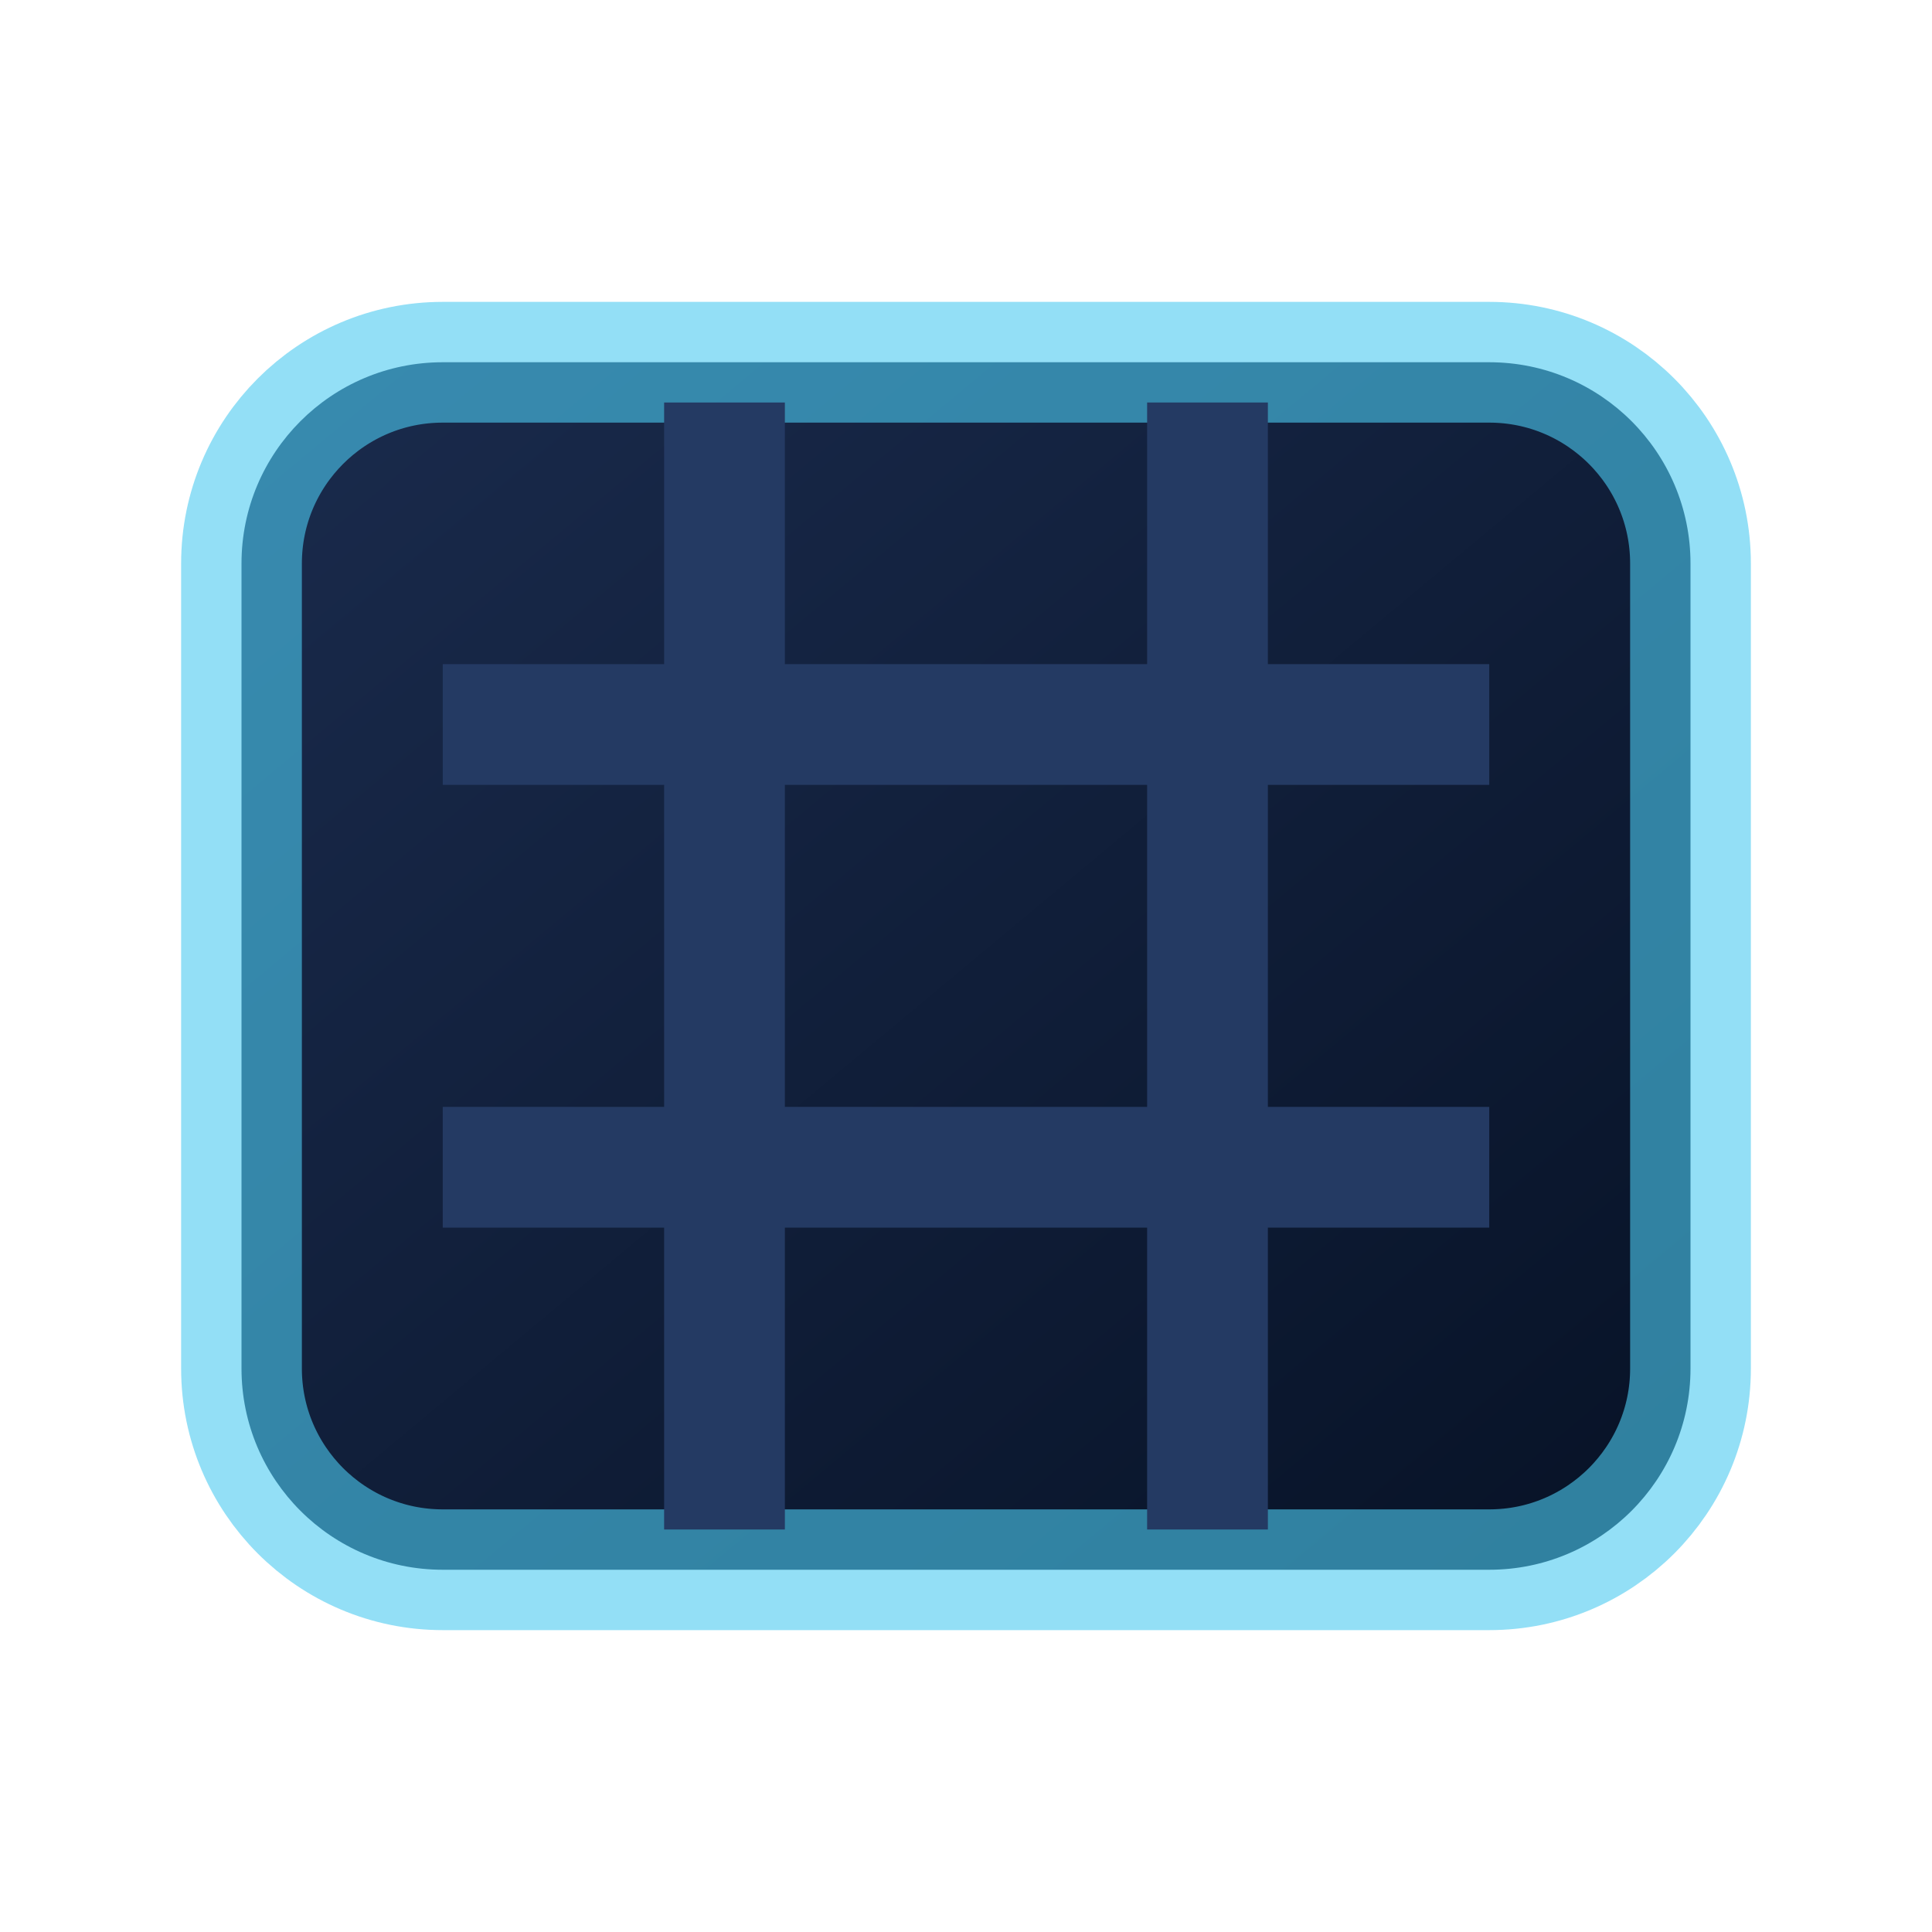
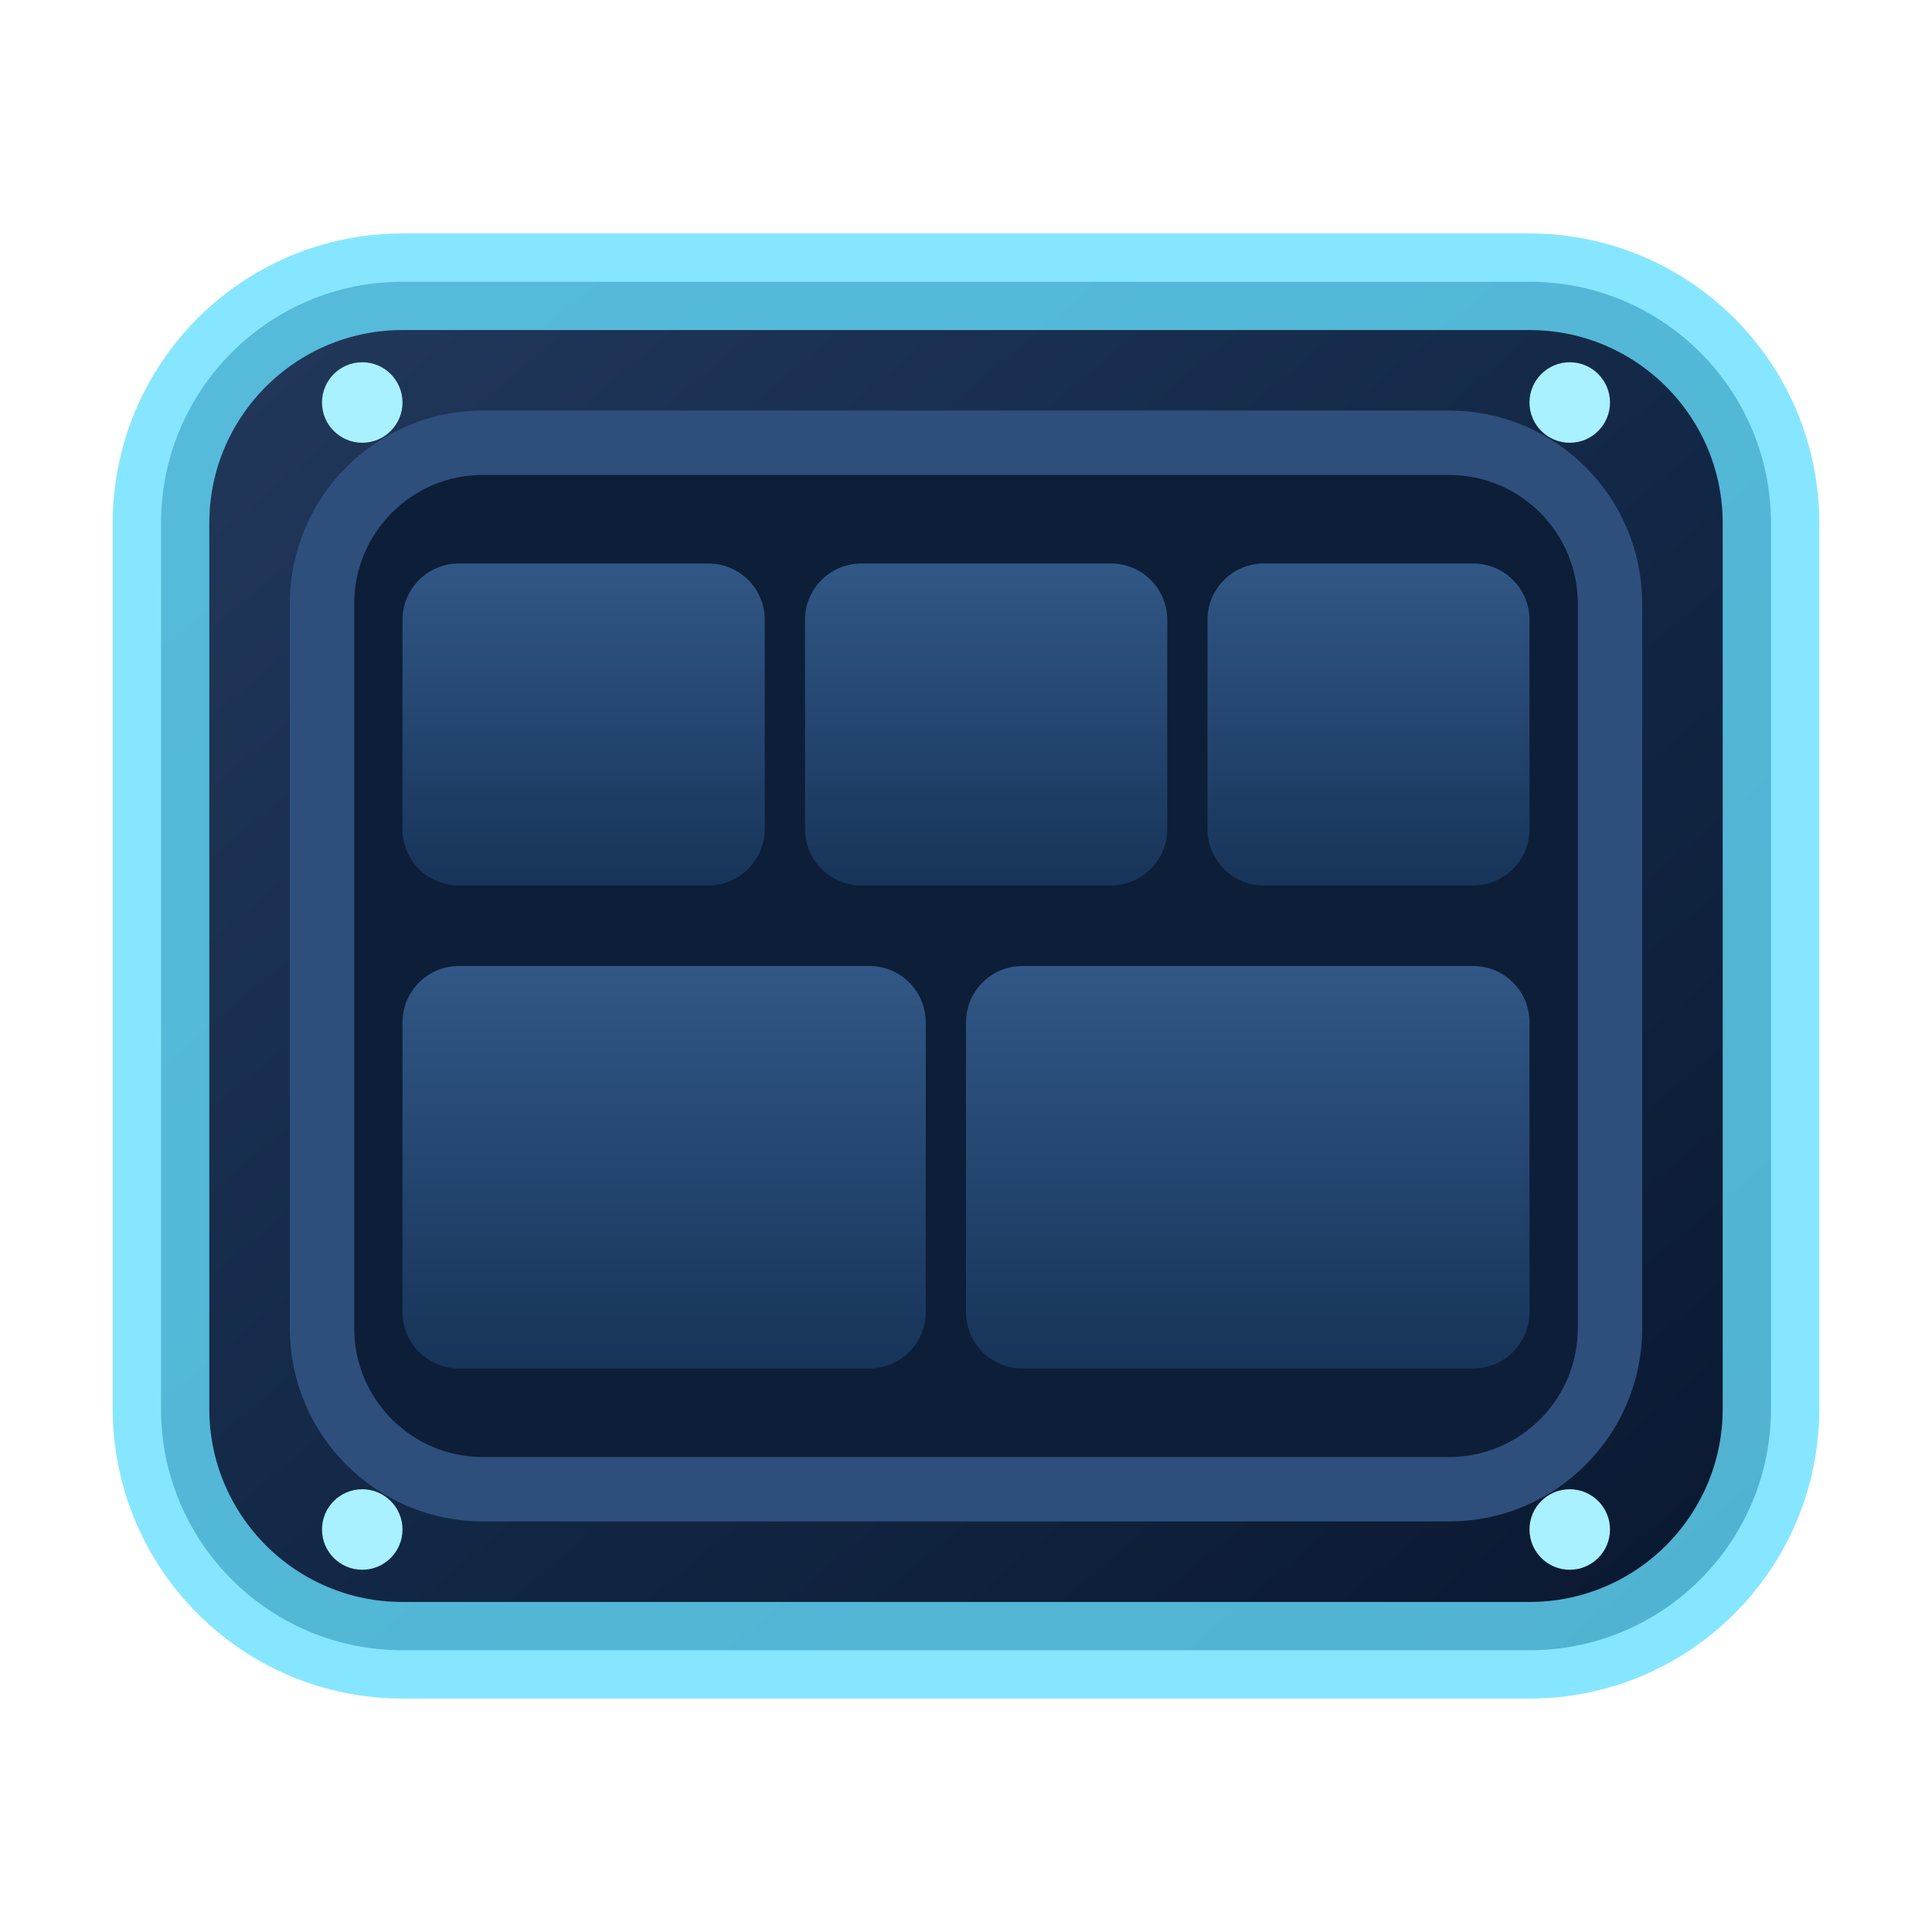
<svg xmlns="http://www.w3.org/2000/svg" width="48" height="48" viewBox="0 0 48 48">
  <defs>
-     <linearGradient id="b" x1="0" y1="0" x2="1" y2="1">
-       <stop offset="0" stop-color="#1a2b4d" />
-       <stop offset="1" stop-color="#071226" />
+     <linearGradient id="wallBody" x1="0" y1="0" x2="1" y2="1">
+       <stop offset="0" stop-color="#23395c" />
+       <stop offset="0.55" stop-color="#122745" />
+       <stop offset="1" stop-color="#0a172f" />
+     </linearGradient>
+     <linearGradient id="wallPlate" x1="0" y1="0" x2="0" y2="1">
+       <stop offset="0" stop-color="#315786" />
+       <stop offset="1" stop-color="#173459" />
    </linearGradient>
  </defs>
-   <rect x="6" y="9" width="36" height="30" rx="5" fill="url(#b)" stroke="#4cc9f0" stroke-opacity=".6" stroke-width="3" />
-   <path d="M11 18h26M11 29h26M18 10v28M30 10v28" stroke="#243a63" stroke-width="3" />
+   <rect x="4" y="7" width="40" height="34" rx="6" fill="url(#wallBody)" stroke="#66dfff" stroke-opacity="0.78" stroke-width="2.4" />
+   <rect x="8" y="11" width="32" height="26" rx="4" fill="#0d1e38" stroke="#2e4f7c" stroke-width="1.6" />
+   <rect x="10" y="14" width="9" height="8" rx="1.4" fill="url(#wallPlate)" />
+   <rect x="20" y="14" width="9" height="8" rx="1.4" fill="url(#wallPlate)" />
+   <rect x="30" y="14" width="8" height="8" rx="1.4" fill="url(#wallPlate)" />
+   <rect x="10" y="24" width="13" height="10" rx="1.4" fill="url(#wallPlate)" />
+   <rect x="24" y="24" width="14" height="10" rx="1.4" fill="url(#wallPlate)" />
+   <circle cx="9" cy="10" r="1" fill="#a9f1ff" />
+   <circle cx="39" cy="10" r="1" fill="#a9f1ff" />
+   <circle cx="9" cy="38" r="1" fill="#a9f1ff" />
+   <circle cx="39" cy="38" r="1" fill="#a9f1ff" />
</svg>
